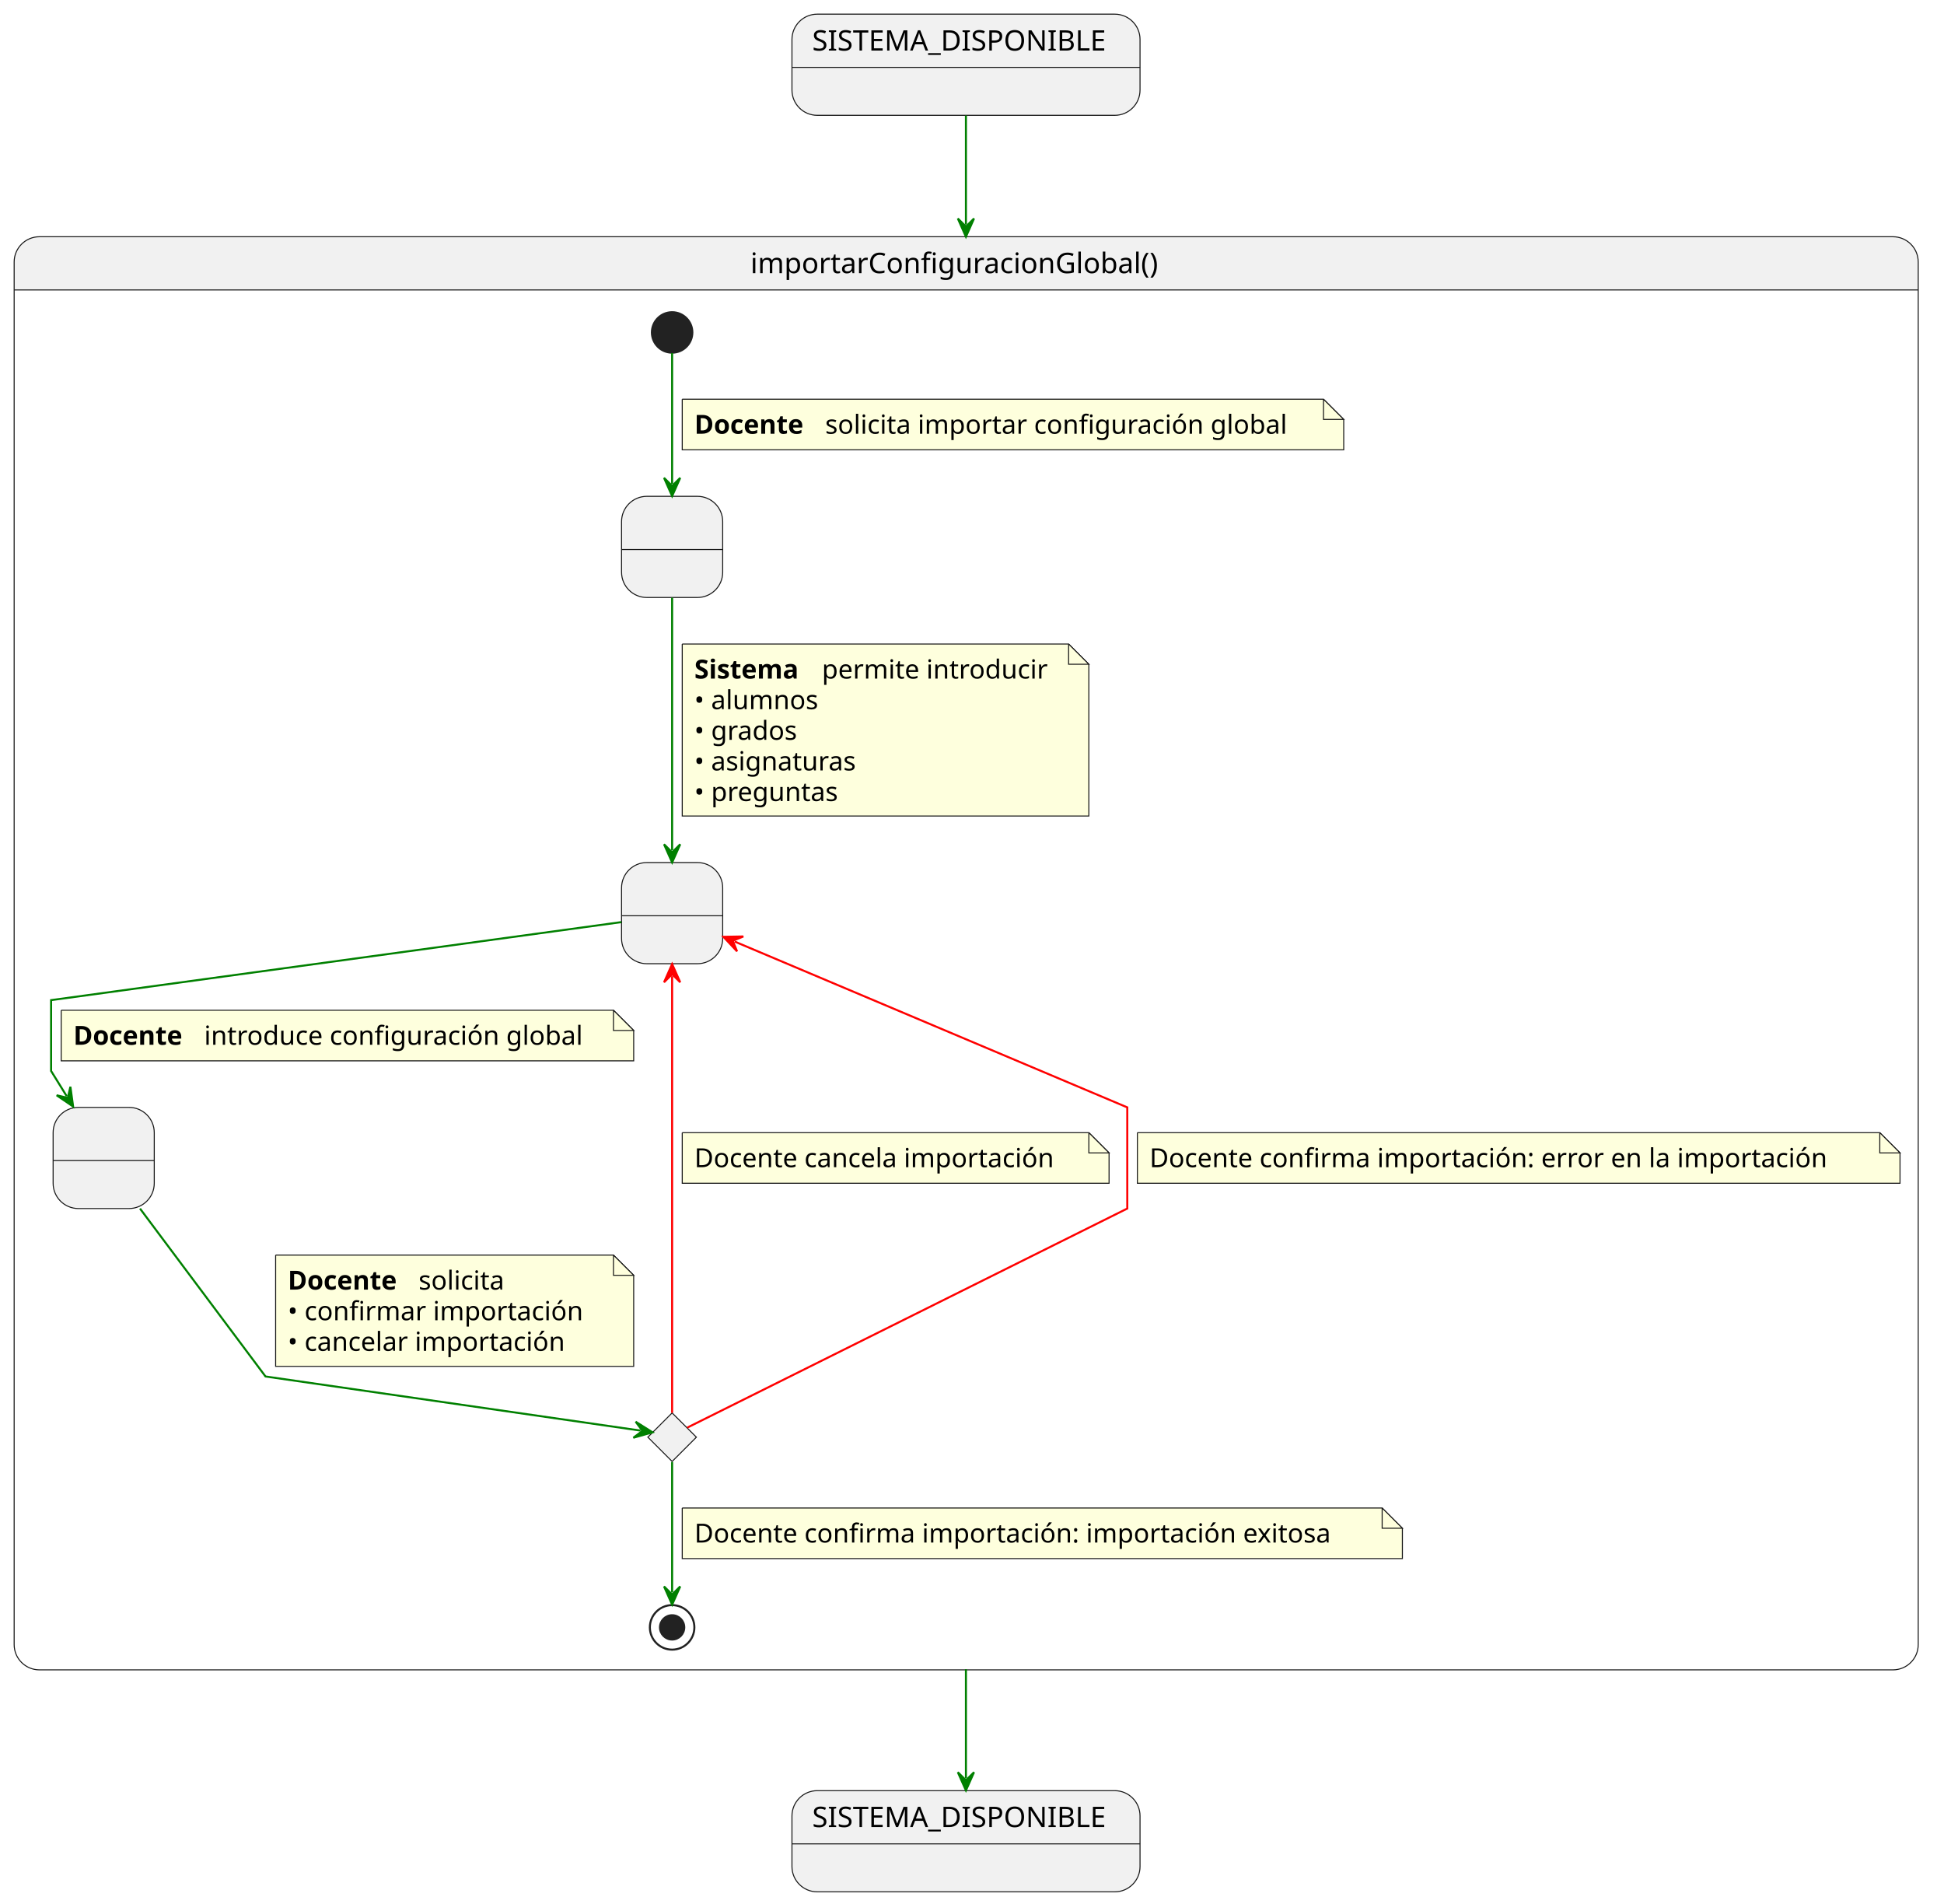
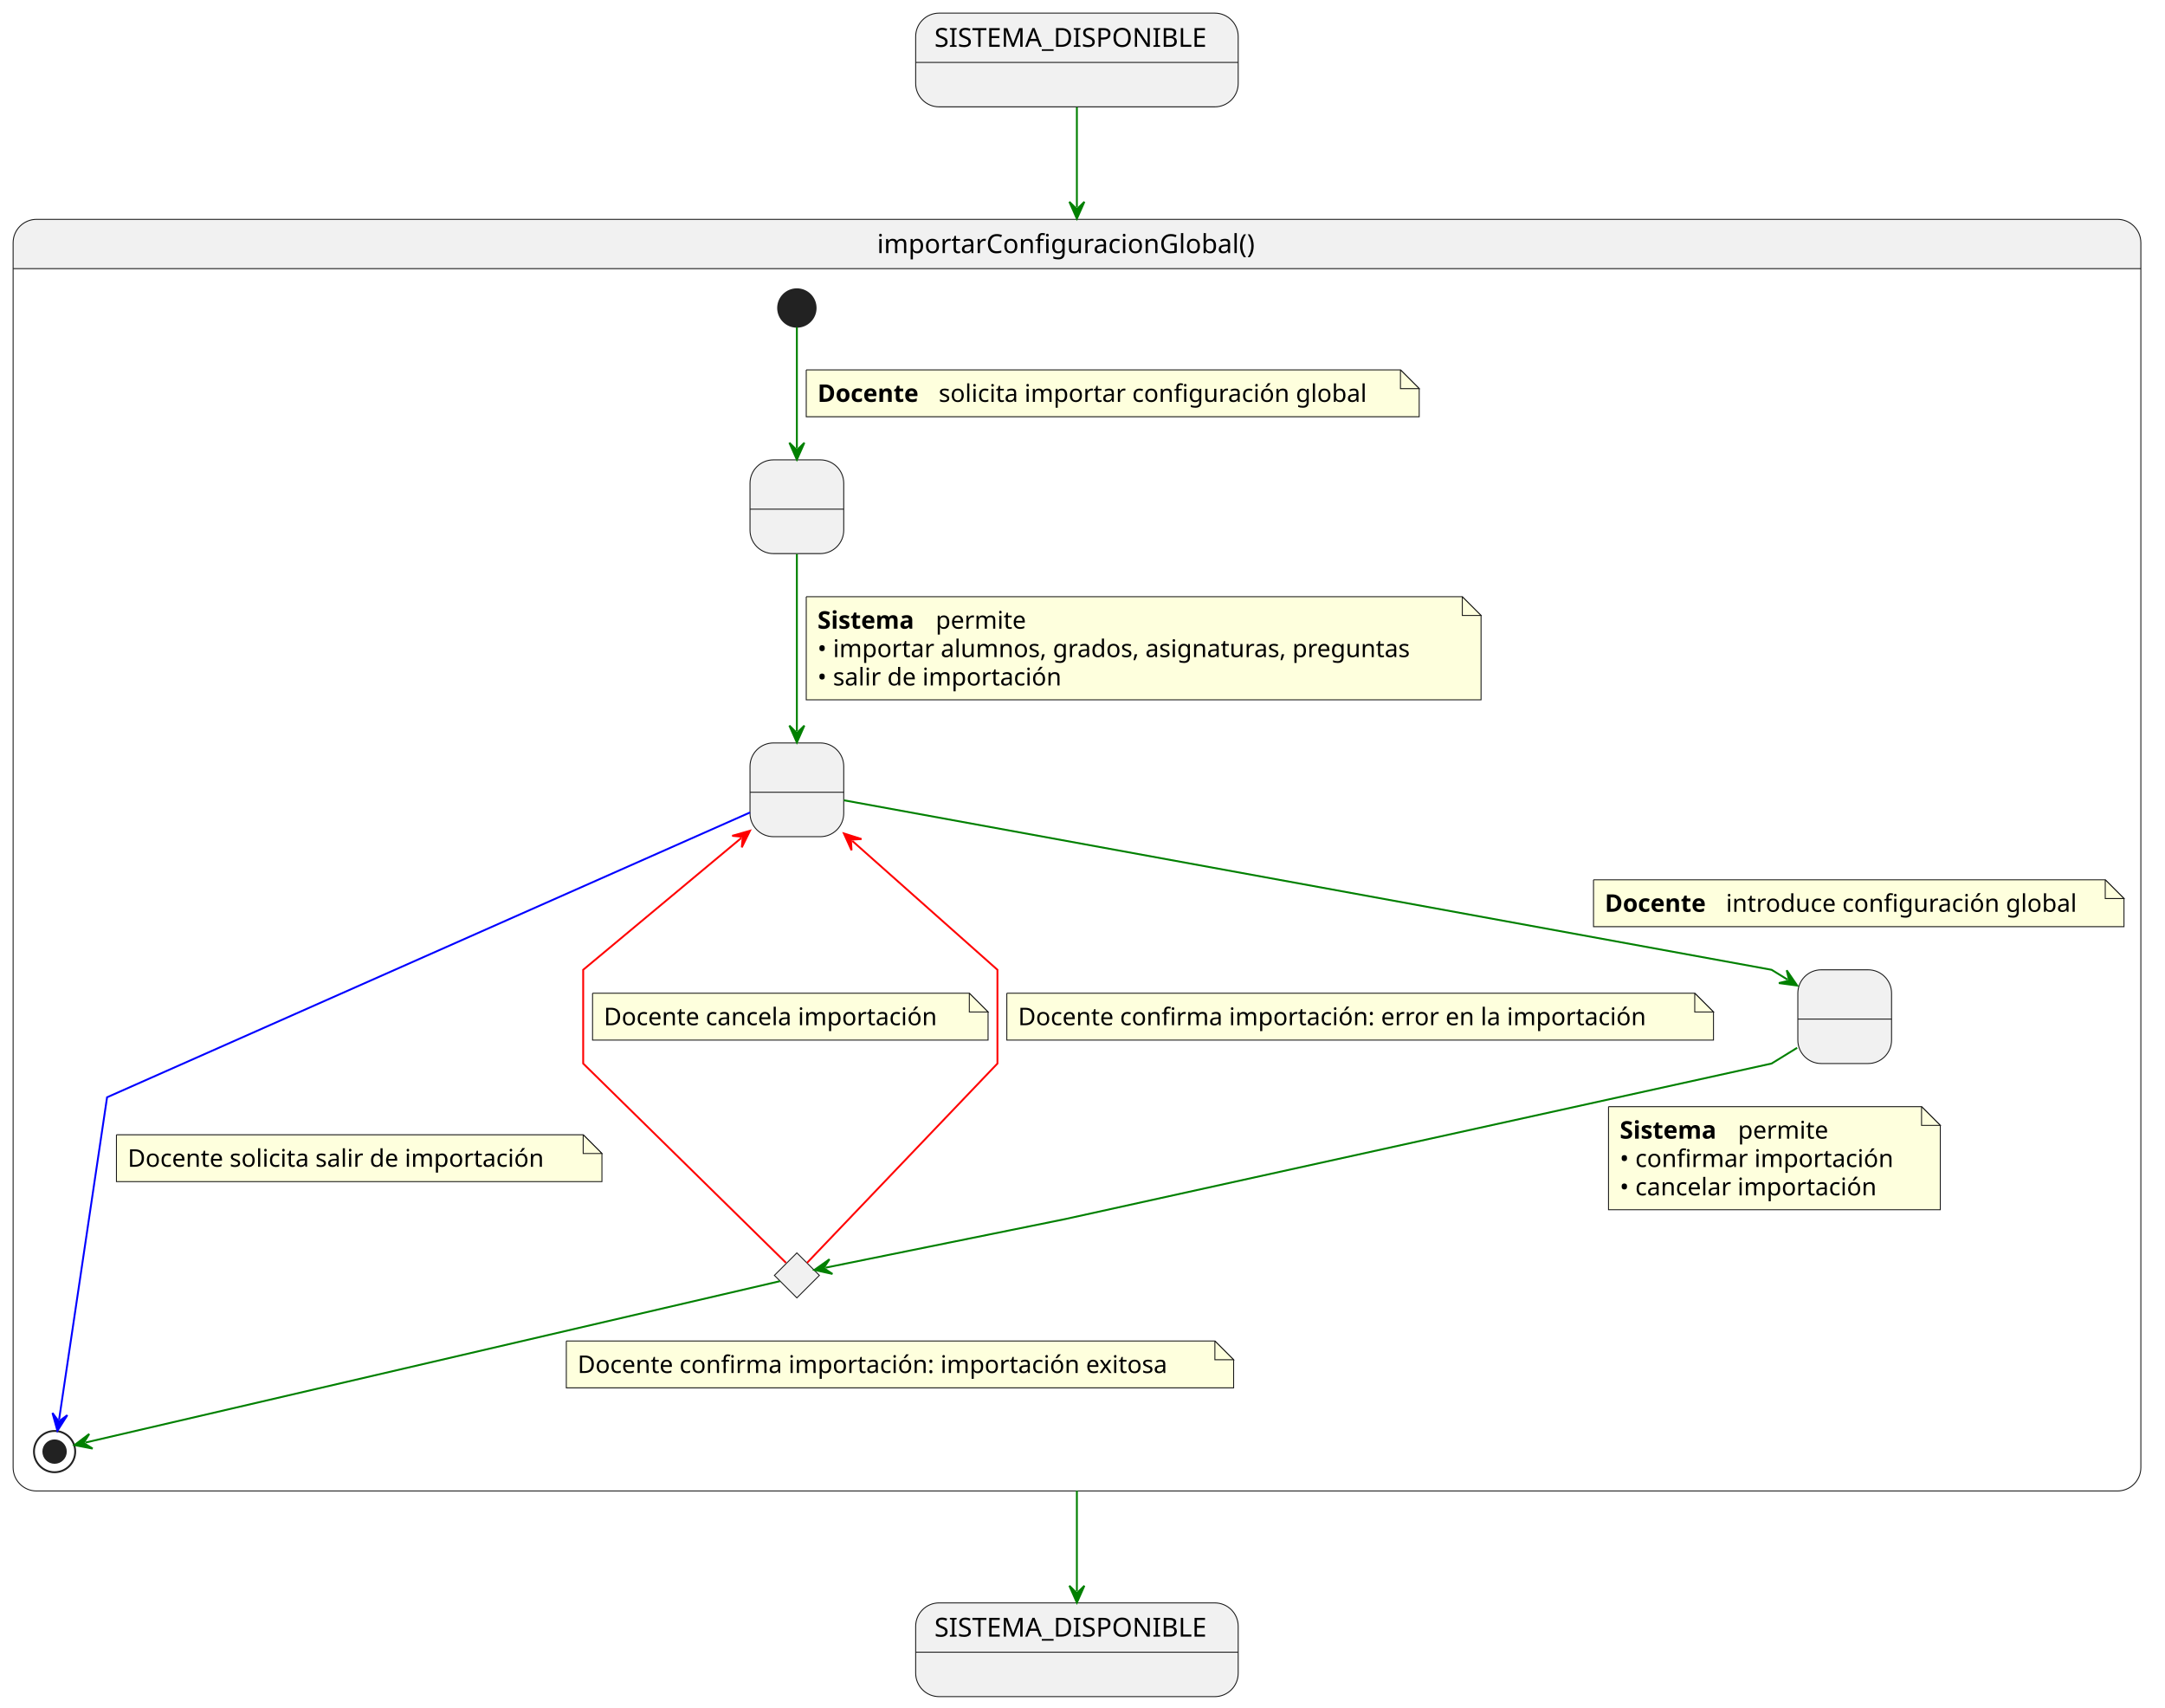
- <svg xmlns="http://www.w3.org/2000/svg" contentStyleType="text/css" data-diagram-type="STATE" height="941px" preserveAspectRatio="none" style="width:961px;height:941px;background:#FFFFFF;" version="1.1" viewBox="0 0 961 941" width="961px" zoomAndPan="magnify">
+ <svg xmlns="http://www.w3.org/2000/svg" contentStyleType="text/css" data-diagram-type="STATE" height="911px" preserveAspectRatio="none" style="width:1155px;height:911px;background:#FFFFFF;" version="1.1" viewBox="0 0 1155 911" width="1155px" zoomAndPan="magnify">
  <defs />
  <g>
    <g id="SISTEMA_DISPONIBLE2">
-       <rect fill="#F1F1F1" height="50" rx="12.5" ry="12.5" style="stroke:#181818;stroke-width:0.5;" width="172.065" x="391.5" y="885" />
-       <line style="stroke:#181818;stroke-width:0.5;" x1="391.5" x2="563.565" y1="911.297" y2="911.297" />
-       <text fill="#000000" font-family="sans-serif" font-size="14" lengthAdjust="spacing" textLength="152.065" x="401.5" y="902.995">SISTEMA_DISPONIBLE</text>
+       <rect fill="#F1F1F1" height="50" rx="12.5" ry="12.5" style="stroke:#181818;stroke-width:0.5;" width="172.065" x="488.5" y="855" />
+       <line style="stroke:#181818;stroke-width:0.5;" x1="488.5" x2="660.565" y1="881.297" y2="881.297" />
+       <text fill="#000000" font-family="sans-serif" font-size="14" lengthAdjust="spacing" textLength="152.065" x="498.5" y="872.995">SISTEMA_DISPONIBLE</text>
    </g>
-     <path d="M19.5,117 L935.758,117 A12.5,12.5 0 0 1 948.258,129.5 L948.258,143.297 L7,143.297 L7,129.5 A12.5,12.5 0 0 1 19.5,117" fill="#F1F1F1" />
-     <rect fill="none" height="708.297" rx="12.5" ry="12.5" style="stroke:#181818;stroke-width:0.5;" width="941.258" x="7" y="117" />
-     <line style="stroke:#181818;stroke-width:0.5;" x1="7" x2="948.258" y1="143.297" y2="143.297" />
-     <text fill="#000000" font-family="sans-serif" font-size="14" lengthAdjust="spacing" textLength="213.295" x="370.982" y="134.995">importarConfiguracionGlobal()</text>
+     <path d="M19.5,117 L1129.622,117 A12.5,12.5 0 0 1 1142.122,129.5 L1142.122,143.297 L7,143.297 L7,129.5 A12.5,12.5 0 0 1 19.5,117" fill="#F1F1F1" />
+     <rect fill="none" height="678.297" rx="12.5" ry="12.5" style="stroke:#181818;stroke-width:0.5;" width="1135.122" x="7" y="117" />
+     <line style="stroke:#181818;stroke-width:0.5;" x1="7" x2="1142.122" y1="143.297" y2="143.297" />
+     <text fill="#000000" font-family="sans-serif" font-size="14" lengthAdjust="spacing" textLength="213.295" x="467.913" y="134.995">importarConfiguracionGlobal()</text>
    <g id="importarConfiguracionGlobal.RequiringGlobalConfigurationImport">
-       <rect fill="#F1F1F1" height="50" rx="12.5" ry="12.5" style="stroke:#181818;stroke-width:0.5;" width="50" x="307.258" y="245.297" />
-       <line style="stroke:#181818;stroke-width:0.5;" x1="307.258" x2="357.258" y1="271.594" y2="271.594" />
-       <text fill="#000000" font-family="sans-serif" font-size="14" lengthAdjust="spacing" textLength="4.45" x="330.033" y="263.292"> </text>
+       <rect fill="#F1F1F1" height="50" rx="12.5" ry="12.5" style="stroke:#181818;stroke-width:0.5;" width="50" x="400.122" y="245.297" />
+       <line style="stroke:#181818;stroke-width:0.5;" x1="400.122" x2="450.122" y1="271.594" y2="271.594" />
+       <text fill="#000000" font-family="sans-serif" font-size="14" lengthAdjust="spacing" textLength="4.45" x="422.897" y="263.292"> </text>
    </g>
    <g id="importarConfiguracionGlobal.ProvidingGlobalConfiguration">
-       <rect fill="#F1F1F1" height="50" rx="12.5" ry="12.5" style="stroke:#181818;stroke-width:0.5;" width="50" x="307.258" y="426.297" />
-       <line style="stroke:#181818;stroke-width:0.5;" x1="307.258" x2="357.258" y1="452.594" y2="452.594" />
-       <text fill="#000000" font-family="sans-serif" font-size="14" lengthAdjust="spacing" textLength="4.45" x="330.033" y="444.292"> </text>
+       <rect fill="#F1F1F1" height="50" rx="12.5" ry="12.5" style="stroke:#181818;stroke-width:0.5;" width="50" x="400.122" y="396.297" />
+       <line style="stroke:#181818;stroke-width:0.5;" x1="400.122" x2="450.122" y1="422.594" y2="422.594" />
+       <text fill="#000000" font-family="sans-serif" font-size="14" lengthAdjust="spacing" textLength="4.45" x="422.897" y="414.292"> </text>
    </g>
    <g id="importarConfiguracionGlobal.ProvidingConfirmation">
-       <rect fill="#F1F1F1" height="50" rx="12.5" ry="12.5" style="stroke:#181818;stroke-width:0.5;" width="50" x="26.258" y="547.297" />
-       <line style="stroke:#181818;stroke-width:0.5;" x1="26.258" x2="76.258" y1="573.594" y2="573.594" />
-       <text fill="#000000" font-family="sans-serif" font-size="14" lengthAdjust="spacing" textLength="4.45" x="49.033" y="565.292"> </text>
+       <rect fill="#F1F1F1" height="50" rx="12.5" ry="12.5" style="stroke:#181818;stroke-width:0.5;" width="50" x="959.122" y="517.297" />
+       <line style="stroke:#181818;stroke-width:0.5;" x1="959.122" x2="1009.122" y1="543.594" y2="543.594" />
+       <text fill="#000000" font-family="sans-serif" font-size="14" lengthAdjust="spacing" textLength="4.45" x="981.897" y="535.292"> </text>
    </g>
    <g class="entity" data-entity="c" data-uid="ent0007" id="entity_c">
-       <polygon fill="#F1F1F1" points="332.258,698.297,344.258,710.297,332.258,722.297,320.258,710.297,332.258,698.297" style="stroke:#181818;stroke-width:0.5;" />
+       <polygon fill="#F1F1F1" points="425.122,668.297,437.122,680.297,425.122,692.297,413.122,680.297,425.122,668.297" style="stroke:#181818;stroke-width:0.5;" />
    </g>
-     <ellipse cx="332.258" cy="164.297" fill="#222222" rx="10" ry="10" style="stroke:#222222;stroke-width:1;" />
-     <ellipse cx="332.258" cy="804.297" fill="none" rx="11" ry="11" style="stroke:#222222;stroke-width:1;" />
-     <ellipse cx="332.258" cy="804.297" fill="#222222" rx="6" ry="6" style="stroke:#222222;stroke-width:1;" />
+     <ellipse cx="425.122" cy="164.297" fill="#222222" rx="10" ry="10" style="stroke:#222222;stroke-width:1;" />
+     <ellipse cx="29.122" cy="774.297" fill="none" rx="11" ry="11" style="stroke:#222222;stroke-width:1;" />
+     <ellipse cx="29.122" cy="774.297" fill="#222222" rx="6" ry="6" style="stroke:#222222;stroke-width:1;" />
    <g class="link" data-entity-1=".start.importarConfiguracionGlobal" data-entity-2="RequiringGlobalConfigurationImport" data-source-line="12" data-uid="lnk3" id="link_.start.importarConfiguracionGlobal_RequiringGlobalConfigurationImport">
-       <path d="M332.258,174.527 C332.258,190.237 332.258,216.657 332.258,239.167" fill="none" id="*start*importarConfiguracionGlobal-to-RequiringGlobalConfigurationImport" style="stroke:#008000;stroke-width:1;" />
-       <polygon fill="#008000" points="332.258,245.167,336.258,236.167,332.258,240.167,328.258,236.167,332.258,245.167" style="stroke:#008000;stroke-width:1;" />
-       <path d="M337.258,197.297 L337.258,222.297 L664.258,222.297 L664.258,207.297 L654.258,197.297 L337.258,197.297" fill="#FEFFDD" style="stroke:#181818;stroke-width:0.5;" />
-       <path d="M654.258,197.297 L654.258,207.297 L664.258,207.297 L654.258,197.297" fill="#FEFFDD" style="stroke:#181818;stroke-width:0.5;" />
-       <text fill="#000000" font-family="sans-serif" font-size="13" font-weight="bold" lengthAdjust="spacing" textLength="60.531" x="343.258" y="214.364">Docente</text>
-       <text fill="#000000" font-family="sans-serif" font-size="13" lengthAdjust="spacing" textLength="242.334" x="407.922" y="214.364">solicita importar configuración global</text>
+       <path d="M425.122,174.527 C425.122,190.237 425.122,216.657 425.122,239.167" fill="none" id="*start*importarConfiguracionGlobal-to-RequiringGlobalConfigurationImport" style="stroke:#008000;stroke-width:1;" />
+       <polygon fill="#008000" points="425.122,245.167,429.122,236.167,425.122,240.167,421.122,236.167,425.122,245.167" style="stroke:#008000;stroke-width:1;" />
+       <path d="M430.122,197.297 L430.122,222.297 L757.122,222.297 L757.122,207.297 L747.122,197.297 L430.122,197.297" fill="#FEFFDD" style="stroke:#181818;stroke-width:0.5;" />
+       <path d="M747.122,197.297 L747.122,207.297 L757.122,207.297 L747.122,197.297" fill="#FEFFDD" style="stroke:#181818;stroke-width:0.5;" />
+       <text fill="#000000" font-family="sans-serif" font-size="13" font-weight="bold" lengthAdjust="spacing" textLength="60.531" x="436.122" y="214.364">Docente</text>
+       <text fill="#000000" font-family="sans-serif" font-size="13" lengthAdjust="spacing" textLength="242.334" x="500.786" y="214.364">solicita importar configuración global</text>
    </g>
    <g class="link" data-entity-1="RequiringGlobalConfigurationImport" data-entity-2="ProvidingGlobalConfiguration" data-source-line="17" data-uid="lnk4" id="link_RequiringGlobalConfigurationImport_ProvidingGlobalConfiguration">
-       <path d="M332.258,295.437 C332.258,329.697 332.258,386.047 332.258,420.257" fill="none" id="RequiringGlobalConfigurationImport-to-ProvidingGlobalConfiguration" style="stroke:#008000;stroke-width:1;" />
-       <polygon fill="#008000" points="332.258,426.257,336.258,417.257,332.258,421.257,328.258,417.257,332.258,426.257" style="stroke:#008000;stroke-width:1;" />
-       <path d="M337.258,318.297 L337.258,403.297 L538.258,403.297 L538.258,328.297 L528.258,318.297 L337.258,318.297" fill="#FEFFDD" style="stroke:#181818;stroke-width:0.5;" />
-       <path d="M528.258,318.297 L528.258,328.297 L538.258,328.297 L528.258,318.297" fill="#FEFFDD" style="stroke:#181818;stroke-width:0.5;" />
-       <text fill="#000000" font-family="sans-serif" font-size="13" font-weight="bold" lengthAdjust="spacing" textLength="58.906" x="343.258" y="335.364">Sistema</text>
-       <text fill="#000000" font-family="sans-serif" font-size="13" lengthAdjust="spacing" textLength="117.939" x="406.297" y="335.364">permite introducir</text>
-       <text fill="#000000" font-family="sans-serif" font-size="13" lengthAdjust="spacing" textLength="67.247" x="343.258" y="350.497">• alumnos</text>
-       <text fill="#000000" font-family="sans-serif" font-size="13" lengthAdjust="spacing" textLength="56.342" x="343.258" y="365.629">• grados</text>
-       <text fill="#000000" font-family="sans-serif" font-size="13" lengthAdjust="spacing" textLength="88.029" x="343.258" y="380.762">• asignaturas</text>
-       <text fill="#000000" font-family="sans-serif" font-size="13" lengthAdjust="spacing" textLength="77.962" x="343.258" y="395.895">• preguntas</text>
+       <path d="M425.122,295.567 C425.122,323.277 425.122,362.337 425.122,390.037" fill="none" id="RequiringGlobalConfigurationImport-to-ProvidingGlobalConfiguration" style="stroke:#008000;stroke-width:1;" />
+       <polygon fill="#008000" points="425.122,396.037,429.122,387.037,425.122,391.037,421.122,387.037,425.122,396.037" style="stroke:#008000;stroke-width:1;" />
+       <path d="M430.122,318.297 L430.122,373.297 L790.122,373.297 L790.122,328.297 L780.122,318.297 L430.122,318.297" fill="#FEFFDD" style="stroke:#181818;stroke-width:0.5;" />
+       <path d="M780.122,318.297 L780.122,328.297 L790.122,328.297 L780.122,318.297" fill="#FEFFDD" style="stroke:#181818;stroke-width:0.5;" />
+       <text fill="#000000" font-family="sans-serif" font-size="13" font-weight="bold" lengthAdjust="spacing" textLength="58.906" x="436.122" y="335.364">Sistema</text>
+       <text fill="#000000" font-family="sans-serif" font-size="13" lengthAdjust="spacing" textLength="50.965" x="499.161" y="335.364">permite</text>
+       <text fill="#000000" font-family="sans-serif" font-size="13" lengthAdjust="spacing" textLength="339.339" x="436.122" y="350.497">• importar alumnos, grados, asignaturas, preguntas</text>
+       <text fill="#000000" font-family="sans-serif" font-size="13" lengthAdjust="spacing" textLength="141.464" x="436.122" y="365.629">• salir de importación</text>
    </g>
-     <g class="link" data-entity-1="ProvidingGlobalConfiguration" data-entity-2="ProvidingConfirmation" data-source-line="26" data-uid="lnk5" id="link_ProvidingGlobalConfiguration_ProvidingConfirmation">
-       <path d="M307.138,455.737 C233.818,465.767 25.258,494.297 25.258,494.297 C25.258,494.297 25.258,529.297 25.258,529.297 C25.258,529.297 27.26,532.525 32.98,541.765" fill="none" id="ProvidingGlobalConfiguration-to-ProvidingConfirmation" style="stroke:#008000;stroke-width:1;" />
-       <polygon fill="#008000" points="36.138,546.867,34.802,537.109,33.507,542.615,28,541.32,36.138,546.867" style="stroke:#008000;stroke-width:1;" />
-       <path d="M30.258,499.297 L30.258,524.297 L313.258,524.297 L313.258,509.297 L303.258,499.297 L30.258,499.297" fill="#FEFFDD" style="stroke:#181818;stroke-width:0.5;" />
-       <path d="M303.258,499.297 L303.258,509.297 L313.258,509.297 L303.258,499.297" fill="#FEFFDD" style="stroke:#181818;stroke-width:0.5;" />
-       <text fill="#000000" font-family="sans-serif" font-size="13" font-weight="bold" lengthAdjust="spacing" textLength="60.531" x="36.258" y="516.364">Docente</text>
-       <text fill="#000000" font-family="sans-serif" font-size="13" lengthAdjust="spacing" textLength="198.079" x="100.922" y="516.364">introduce configuración global</text>
+     <g class="link" data-entity-1="ProvidingGlobalConfiguration" data-entity-2="ProvidingConfirmation" data-source-line="24" data-uid="lnk5" id="link_ProvidingGlobalConfiguration_ProvidingConfirmation">
+       <path d="M450.202,426.877 C554.072,445.857 945.122,517.297 945.122,517.297 C945.122,517.297 946.201,517.965 953.651,522.545" fill="none" id="ProvidingGlobalConfiguration-to-ProvidingConfirmation" style="stroke:#008000;stroke-width:1;" />
+       <polygon fill="#008000" points="958.762,525.687,953.19,517.566,954.503,523.068,949,524.381,958.762,525.687" style="stroke:#008000;stroke-width:1;" />
+       <path d="M850.122,469.297 L850.122,494.297 L1133.122,494.297 L1133.122,479.297 L1123.122,469.297 L850.122,469.297" fill="#FEFFDD" style="stroke:#181818;stroke-width:0.5;" />
+       <path d="M1123.122,469.297 L1123.122,479.297 L1133.122,479.297 L1123.122,469.297" fill="#FEFFDD" style="stroke:#181818;stroke-width:0.5;" />
+       <text fill="#000000" font-family="sans-serif" font-size="13" font-weight="bold" lengthAdjust="spacing" textLength="60.531" x="856.122" y="486.364">Docente</text>
+       <text fill="#000000" font-family="sans-serif" font-size="13" lengthAdjust="spacing" textLength="198.079" x="920.785" y="486.364">introduce configuración global</text>
    </g>
-     <g class="link" data-entity-1="ProvidingConfirmation" data-entity-2="c" data-source-line="31" data-uid="lnk6" id="link_ProvidingConfirmation_c">
-       <path d="M69.208,597.307 C92.798,628.857 131.258,680.297 131.258,680.297 C131.258,680.297 276.47,701.251 316.63,707.041" fill="none" id="ProvidingConfirmation-to-c" style="stroke:#008000;stroke-width:1;" />
-       <polygon fill="#008000" points="322.568,707.897,314.231,702.654,317.619,707.183,313.09,710.572,322.568,707.897" style="stroke:#008000;stroke-width:1;" />
-       <path d="M136.258,620.297 L136.258,675.297 L313.258,675.297 L313.258,630.297 L303.258,620.297 L136.258,620.297" fill="#FEFFDD" style="stroke:#181818;stroke-width:0.5;" />
-       <path d="M303.258,620.297 L303.258,630.297 L313.258,630.297 L303.258,620.297" fill="#FEFFDD" style="stroke:#181818;stroke-width:0.5;" />
-       <text fill="#000000" font-family="sans-serif" font-size="13" font-weight="bold" lengthAdjust="spacing" textLength="60.531" x="142.258" y="637.364">Docente</text>
-       <text fill="#000000" font-family="sans-serif" font-size="13" lengthAdjust="spacing" textLength="45.773" x="206.922" y="637.364">solicita</text>
-       <text fill="#000000" font-family="sans-serif" font-size="13" lengthAdjust="spacing" textLength="156.622" x="142.258" y="652.497">• confirmar importación</text>
-       <text fill="#000000" font-family="sans-serif" font-size="13" lengthAdjust="spacing" textLength="149.195" x="142.258" y="667.629">• cancelar importación</text>
+     <g class="link" data-entity-1="ProvidingConfirmation" data-entity-2="c" data-source-line="29" data-uid="lnk6" id="link_ProvidingConfirmation_c">
+       <path d="M958.762,558.907 C951.312,563.487 945.122,567.297 945.122,567.297 C945.122,567.297 568.122,650.297 568.122,650.297 C568.122,650.297 472.202,669.755 440.382,676.205" fill="none" id="ProvidingConfirmation-to-c" style="stroke:#008000;stroke-width:1;" />
+       <polygon fill="#008000" points="434.502,677.397,444.117,679.529,439.402,676.404,442.528,671.689,434.502,677.397" style="stroke:#008000;stroke-width:1;" />
+       <path d="M858.122,590.297 L858.122,645.297 L1035.122,645.297 L1035.122,600.297 L1025.122,590.297 L858.122,590.297" fill="#FEFFDD" style="stroke:#181818;stroke-width:0.5;" />
+       <path d="M1025.122,590.297 L1025.122,600.297 L1035.122,600.297 L1025.122,590.297" fill="#FEFFDD" style="stroke:#181818;stroke-width:0.5;" />
+       <text fill="#000000" font-family="sans-serif" font-size="13" font-weight="bold" lengthAdjust="spacing" textLength="58.906" x="864.122" y="607.364">Sistema</text>
+       <text fill="#000000" font-family="sans-serif" font-size="13" lengthAdjust="spacing" textLength="50.965" x="927.16" y="607.364">permite</text>
+       <text fill="#000000" font-family="sans-serif" font-size="13" lengthAdjust="spacing" textLength="156.622" x="864.122" y="622.497">• confirmar importación</text>
+       <text fill="#000000" font-family="sans-serif" font-size="13" lengthAdjust="spacing" textLength="149.195" x="864.122" y="637.629">• cancelar importación</text>
    </g>
-     <g class="link" data-entity-1="c" data-entity-2="ProvidingGlobalConfiguration" data-source-line="38" data-uid="lnk7" id="link_c_ProvidingGlobalConfiguration">
-       <path d="M332.258,698.247 C332.258,659.687 332.258,536.577 332.258,482.477" fill="none" id="c-to-ProvidingGlobalConfiguration" style="stroke:#FF0000;stroke-width:1;" />
-       <polygon fill="#FF0000" points="332.258,476.477,328.258,485.477,332.258,481.477,336.258,485.477,332.258,476.477" style="stroke:#FF0000;stroke-width:1;" />
-       <path d="M337.258,559.797 L337.258,584.797 L548.258,584.797 L548.258,569.797 L538.258,559.797 L337.258,559.797" fill="#FEFFDD" style="stroke:#181818;stroke-width:0.5;" />
-       <path d="M538.258,559.797 L538.258,569.797 L548.258,569.797 L538.258,559.797" fill="#FEFFDD" style="stroke:#181818;stroke-width:0.5;" />
-       <text fill="#000000" font-family="sans-serif" font-size="13" lengthAdjust="spacing" textLength="190.626" x="343.258" y="576.864">Docente cancela importación</text>
+     <g class="link" data-entity-1="c" data-entity-2="ProvidingGlobalConfiguration" data-source-line="36" data-uid="lnk7" id="link_c_ProvidingGlobalConfiguration">
+       <path d="M419.312,673.587 C396.082,650.767 311.122,567.297 311.122,567.297 C311.122,567.297 311.122,517.297 311.122,517.297 C311.122,517.297 361.932,474.947 395.492,446.987" fill="none" id="c-to-ProvidingGlobalConfiguration" style="stroke:#FF0000;stroke-width:1;" />
+       <polygon fill="#FF0000" points="400.102,443.147,390.627,445.834,396.26,446.347,395.748,451.981,400.102,443.147" style="stroke:#FF0000;stroke-width:1;" />
+       <path d="M316.122,529.797 L316.122,554.797 L527.122,554.797 L527.122,539.797 L517.122,529.797 L316.122,529.797" fill="#FEFFDD" style="stroke:#181818;stroke-width:0.5;" />
+       <path d="M517.122,529.797 L517.122,539.797 L527.122,539.797 L517.122,529.797" fill="#FEFFDD" style="stroke:#181818;stroke-width:0.5;" />
+       <text fill="#000000" font-family="sans-serif" font-size="13" lengthAdjust="spacing" textLength="190.626" x="322.122" y="546.864">Docente cancela importación</text>
    </g>
-     <g class="link" data-entity-1="c" data-entity-2="ProvidingGlobalConfiguration" data-source-line="43" data-uid="lnk8" id="link_c_ProvidingGlobalConfiguration">
-       <path d="M339.748,705.567 C378.788,686.137 557.258,597.297 557.258,597.297 C557.258,597.297 557.258,547.297 557.258,547.297 C557.258,547.297 422.006,490.191 363.156,465.341" fill="none" id="c-to-ProvidingGlobalConfiguration-1" style="stroke:#FF0000;stroke-width:1;" />
-       <polygon fill="#FF0000" points="357.628,463.007,364.363,470.193,362.234,464.952,367.475,462.823,357.628,463.007" style="stroke:#FF0000;stroke-width:1;" />
-       <path d="M562.258,559.797 L562.258,584.797 L939.258,584.797 L939.258,569.797 L929.258,559.797 L562.258,559.797" fill="#FEFFDD" style="stroke:#181818;stroke-width:0.5;" />
-       <path d="M929.258,559.797 L929.258,569.797 L939.258,569.797 L929.258,559.797" fill="#FEFFDD" style="stroke:#181818;stroke-width:0.5;" />
-       <text fill="#000000" font-family="sans-serif" font-size="13" lengthAdjust="spacing" textLength="356.605" x="568.258" y="576.864">Docente confirma importación: error en la importación</text>
+     <g class="link" data-entity-1="c" data-entity-2="ProvidingGlobalConfiguration" data-source-line="41" data-uid="lnk8" id="link_c_ProvidingGlobalConfiguration">
+       <path d="M430.572,673.587 C452.382,650.767 532.122,567.297 532.122,567.297 C532.122,567.297 532.122,517.297 532.122,517.297 C532.122,517.297 486.318,476.631 454.698,448.551" fill="none" id="c-to-ProvidingGlobalConfiguration-1" style="stroke:#FF0000;stroke-width:1;" />
+       <polygon fill="#FF0000" points="450.212,444.567,454.285,453.534,453.951,447.887,459.598,447.552,450.212,444.567" style="stroke:#FF0000;stroke-width:1;" />
+       <path d="M537.122,529.797 L537.122,554.797 L914.122,554.797 L914.122,539.797 L904.122,529.797 L537.122,529.797" fill="#FEFFDD" style="stroke:#181818;stroke-width:0.5;" />
+       <path d="M904.122,529.797 L904.122,539.797 L914.122,539.797 L904.122,529.797" fill="#FEFFDD" style="stroke:#181818;stroke-width:0.5;" />
+       <text fill="#000000" font-family="sans-serif" font-size="13" lengthAdjust="spacing" textLength="356.605" x="543.122" y="546.864">Docente confirma importación: error en la importación</text>
    </g>
-     <g class="link" data-entity-1="c" data-entity-2=".end.importarConfiguracionGlobal" data-source-line="48" data-uid="lnk10" id="link_c_.end.importarConfiguracionGlobal">
-       <path d="M332.258,722.577 C332.258,740.617 332.258,769.697 332.258,787.057" fill="none" id="c-to-*end*importarConfiguracionGlobal" style="stroke:#008000;stroke-width:1;" />
-       <polygon fill="#008000" points="332.258,793.057,336.258,784.057,332.258,788.057,328.258,784.057,332.258,793.057" style="stroke:#008000;stroke-width:1;" />
-       <path d="M337.258,745.297 L337.258,770.297 L693.258,770.297 L693.258,755.297 L683.258,745.297 L337.258,745.297" fill="#FEFFDD" style="stroke:#181818;stroke-width:0.5;" />
-       <path d="M683.258,745.297 L683.258,755.297 L693.258,755.297 L683.258,745.297" fill="#FEFFDD" style="stroke:#181818;stroke-width:0.5;" />
-       <text fill="#000000" font-family="sans-serif" font-size="13" lengthAdjust="spacing" textLength="335.632" x="343.258" y="762.364">Docente confirma importación: importación exitosa</text>
+     <g class="link" data-entity-1="c" data-entity-2=".end.importarConfiguracionGlobal" data-source-line="46" data-uid="lnk10" id="link_c_.end.importarConfiguracionGlobal">
+       <path d="M416.102,683.387 C363.492,695.617 102.336,756.289 45.586,769.47" fill="none" id="c-to-*end*importarConfiguracionGlobal" style="stroke:#008000;stroke-width:1;" />
+       <polygon fill="#008000" points="39.742,770.827,49.414,772.687,44.612,769.696,47.604,764.894,39.742,770.827" style="stroke:#008000;stroke-width:1;" />
+       <path d="M302.122,715.297 L302.122,740.297 L658.122,740.297 L658.122,725.297 L648.122,715.297 L302.122,715.297" fill="#FEFFDD" style="stroke:#181818;stroke-width:0.5;" />
+       <path d="M648.122,715.297 L648.122,725.297 L658.122,725.297 L648.122,715.297" fill="#FEFFDD" style="stroke:#181818;stroke-width:0.5;" />
+       <text fill="#000000" font-family="sans-serif" font-size="13" lengthAdjust="spacing" textLength="335.632" x="308.122" y="732.364">Docente confirma importación: importación exitosa</text>
+     </g>
+     <g class="link" data-entity-1="ProvidingGlobalConfiguration" data-entity-2=".end.importarConfiguracionGlobal" data-source-line="51" data-uid="lnk11" id="link_ProvidingGlobalConfiguration_.end.importarConfiguracionGlobal">
+       <path d="M400.122,433.377 C317.292,470.057 57.122,585.297 57.122,585.297 C57.122,585.297 37.325,718.202 31.515,757.252" fill="none" id="ProvidingGlobalConfiguration-to-*end*importarConfiguracionGlobal" style="stroke:#0000FF;stroke-width:1;" />
+       <polygon fill="#0000FF" points="30.632,763.187,35.913,754.874,31.368,758.241,28,753.696,30.632,763.187" style="stroke:#0000FF;stroke-width:1;" />
+       <path d="M62.122,605.297 L62.122,630.297 L321.122,630.297 L321.122,615.297 L311.122,605.297 L62.122,605.297" fill="#FEFFDD" style="stroke:#181818;stroke-width:0.5;" />
+       <path d="M311.122,605.297 L311.122,615.297 L321.122,615.297 L311.122,605.297" fill="#FEFFDD" style="stroke:#181818;stroke-width:0.5;" />
+       <text fill="#000000" font-family="sans-serif" font-size="13" lengthAdjust="spacing" textLength="238.145" x="68.122" y="622.364">Docente solicita salir de importación</text>
    </g>
    <g id="SISTEMA_DISPONIBLE">
-       <rect fill="#F1F1F1" height="50" rx="12.5" ry="12.5" style="stroke:#181818;stroke-width:0.5;" width="172.065" x="391.5" y="7" />
-       <line style="stroke:#181818;stroke-width:0.5;" x1="391.5" x2="563.565" y1="33.297" y2="33.297" />
-       <text fill="#000000" font-family="sans-serif" font-size="14" lengthAdjust="spacing" textLength="152.065" x="401.5" y="24.995">SISTEMA_DISPONIBLE</text>
+       <rect fill="#F1F1F1" height="50" rx="12.5" ry="12.5" style="stroke:#181818;stroke-width:0.5;" width="172.065" x="488.5" y="7" />
+       <line style="stroke:#181818;stroke-width:0.5;" x1="488.5" x2="660.565" y1="33.297" y2="33.297" />
+       <text fill="#000000" font-family="sans-serif" font-size="14" lengthAdjust="spacing" textLength="152.065" x="498.5" y="24.995">SISTEMA_DISPONIBLE</text>
    </g>
-     <g class="link" data-entity-1="SISTEMA_DISPONIBLE" data-entity-2="importarConfiguracionGlobal" data-source-line="54" data-uid="lnk12" id="link_SISTEMA_DISPONIBLE_importarConfiguracionGlobal">
-       <path d="M477.5,57.12 C477.5,71.88 477.5,86.6 477.5,110.99" fill="none" id="SISTEMA_DISPONIBLE-to-importarConfiguracionGlobal" style="stroke:#008000;stroke-width:1;" />
-       <polygon fill="#008000" points="477.5,116.99,481.5,107.99,477.5,111.99,473.5,107.99,477.5,116.99" style="stroke:#008000;stroke-width:1;" />
+     <g class="link" data-entity-1="SISTEMA_DISPONIBLE" data-entity-2="importarConfiguracionGlobal" data-source-line="57" data-uid="lnk13" id="link_SISTEMA_DISPONIBLE_importarConfiguracionGlobal">
+       <path d="M574.5,57.2 C574.5,71.92 574.5,86.51 574.5,110.65" fill="none" id="SISTEMA_DISPONIBLE-to-importarConfiguracionGlobal" style="stroke:#008000;stroke-width:1;" />
+       <polygon fill="#008000" points="574.5,116.65,578.5,107.65,574.5,111.65,570.5,107.65,574.5,116.65" style="stroke:#008000;stroke-width:1;" />
    </g>
-     <g class="link" data-entity-1="importarConfiguracionGlobal" data-entity-2="SISTEMA_DISPONIBLE2" data-source-line="56" data-uid="lnk13" id="link_importarConfiguracionGlobal_SISTEMA_DISPONIBLE2">
-       <path d="M477.5,825 C477.5,849.39 477.5,864.12 477.5,878.88" fill="none" id="importarConfiguracionGlobal-to-SISTEMA_DISPONIBLE2" style="stroke:#008000;stroke-width:1;" />
-       <polygon fill="#008000" points="477.5,884.88,481.5,875.88,477.5,879.88,473.5,875.88,477.5,884.88" style="stroke:#008000;stroke-width:1;" />
+     <g class="link" data-entity-1="importarConfiguracionGlobal" data-entity-2="SISTEMA_DISPONIBLE2" data-source-line="59" data-uid="lnk14" id="link_importarConfiguracionGlobal_SISTEMA_DISPONIBLE2">
+       <path d="M574.5,795.12 C574.5,819.4 574.5,834.1 574.5,848.86" fill="none" id="importarConfiguracionGlobal-to-SISTEMA_DISPONIBLE2" style="stroke:#008000;stroke-width:1;" />
+       <polygon fill="#008000" points="574.5,854.86,578.5,845.86,574.5,849.86,570.5,845.86,574.5,854.86" style="stroke:#008000;stroke-width:1;" />
    </g>
  </g>
</svg>
